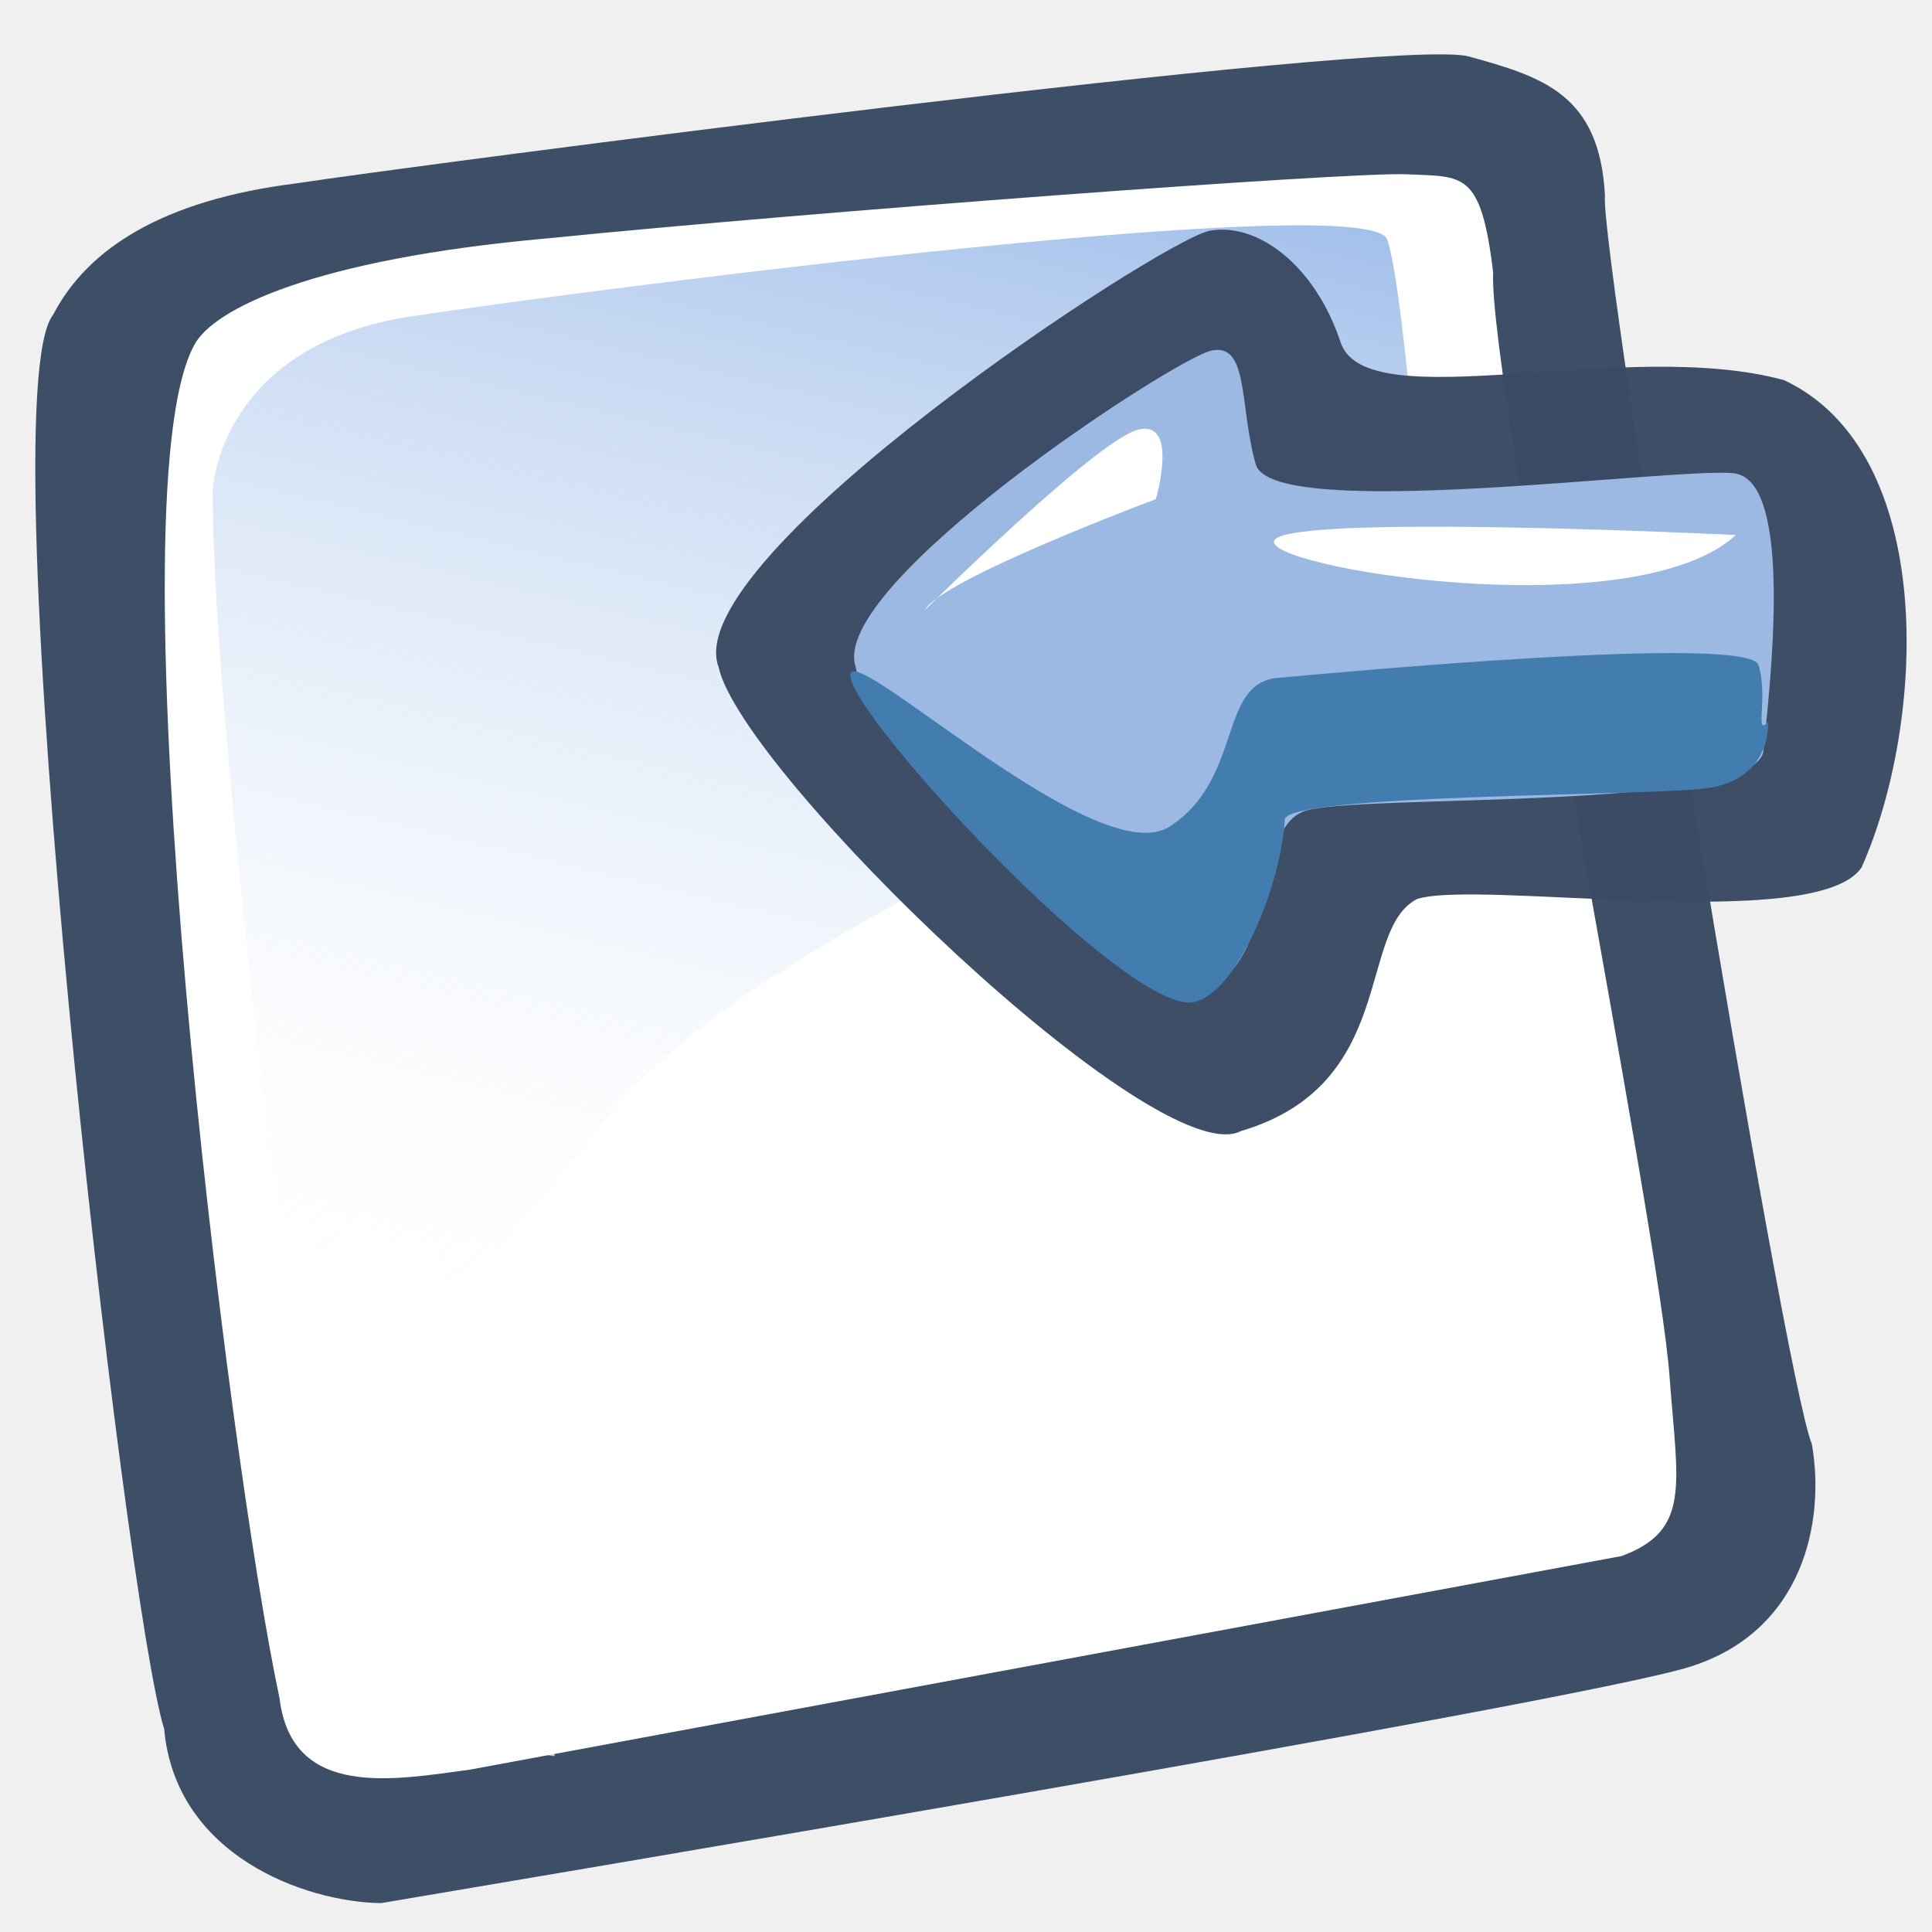
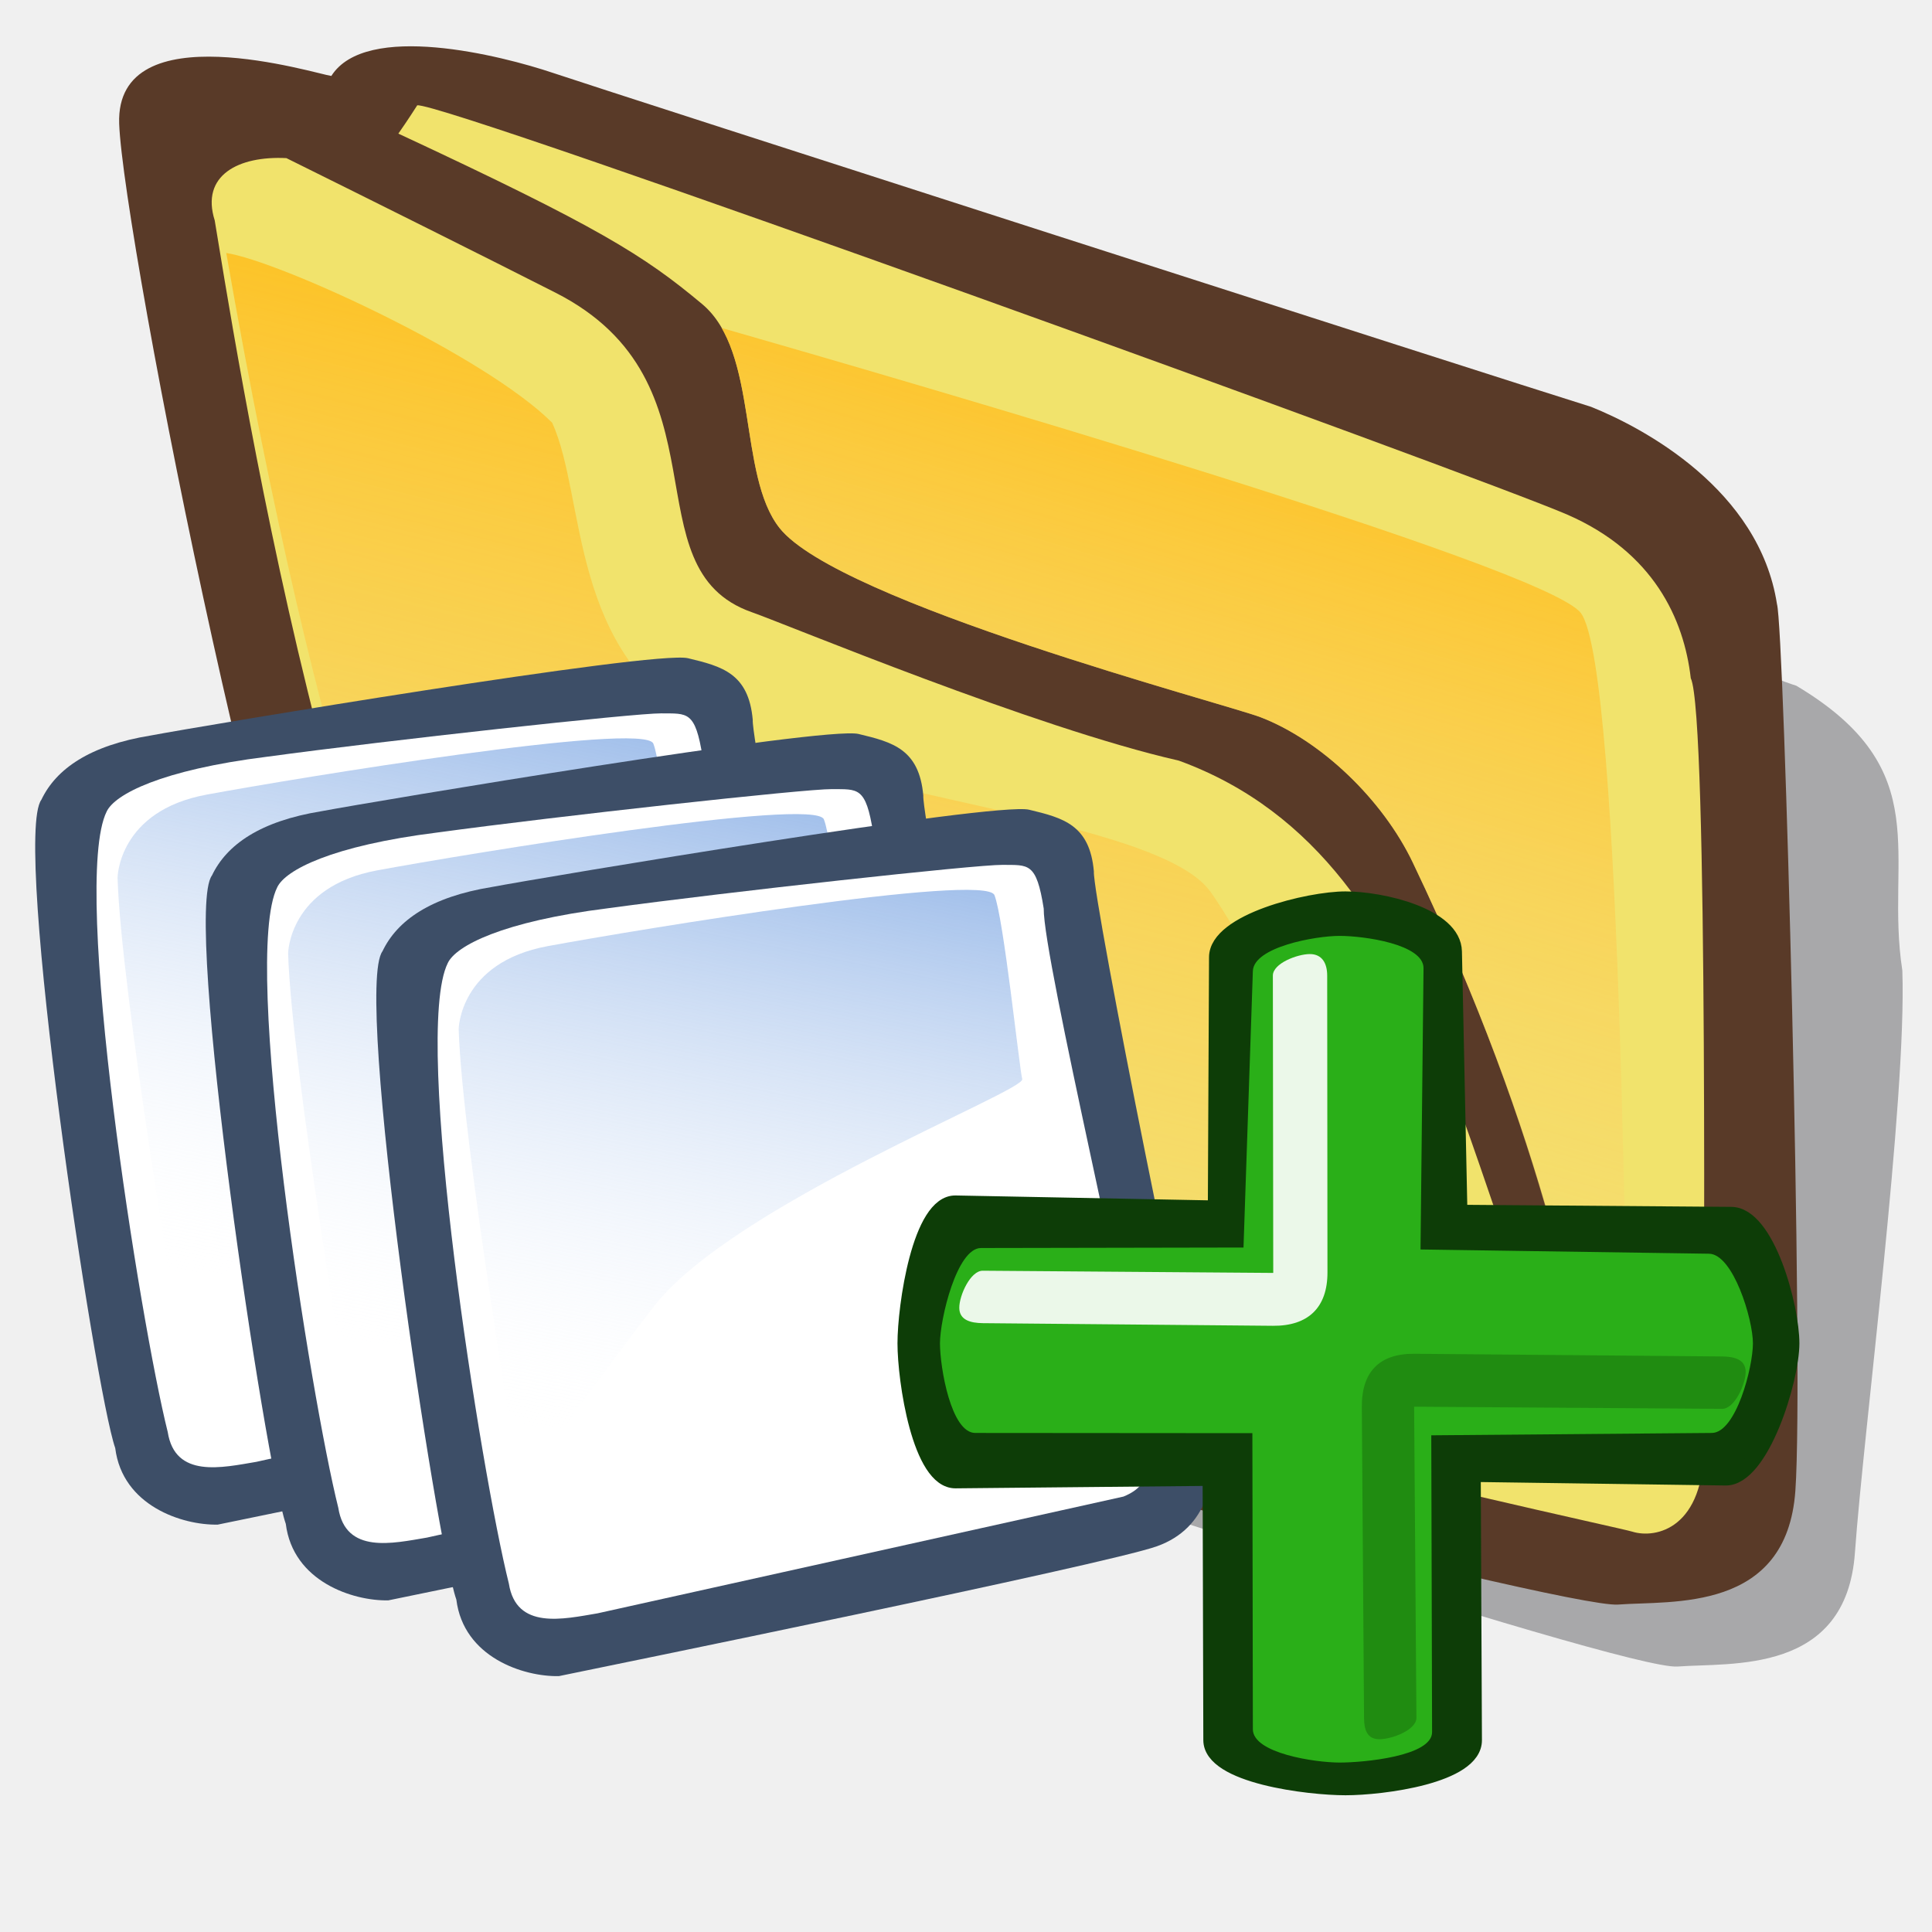
- <svg xmlns="http://www.w3.org/2000/svg" xmlns:xlink="http://www.w3.org/1999/xlink" id="svg548" width="90" height="90" version="1.0">
+ <svg xmlns="http://www.w3.org/2000/svg" xmlns:xlink="http://www.w3.org/1999/xlink" id="svg548" width="72pt" height="72pt" version="1.1">
  <defs id="defs550">
-     <defs id="defs848">
-       <linearGradient x1="0" y1="0" x2="1" y2="0" id="linearGradient556" gradientUnits="objectBoundingBox" spreadMethod="pad">
-         <stop style="stop-color:#ff8700;stop-opacity:1;" offset="0" id="stop557" />
-         <stop style="stop-color:#ffff8d;stop-opacity:0;" offset="1" id="stop558" />
-       </linearGradient>
-       <linearGradient x1="0" y1="0" x2="1" y2="0" id="linearGradient852" xlink:href="#linearGradient556" gradientUnits="objectBoundingBox" spreadMethod="pad" />
-     </defs>
-     <defs id="defs606">
-       <linearGradient id="linearGradient612">
-         <stop style="stop-color:#7fa8e3;stop-opacity:0.741;" offset="0" id="stop613" />
-         <stop style="stop-color:#ffffff;stop-opacity:0;" offset="1" id="stop614" />
-       </linearGradient>
-       <linearGradient xlink:href="#linearGradient612" id="linearGradient615" x1="50.644" y1="5.368" x2="35.752" y2="68.044" gradientUnits="userSpaceOnUse" spreadMethod="pad" />
-       <defs id="defs1099">
-         <linearGradient x1="0" y1="0" x2="1" y2="0" id="linearGradient1100" gradientUnits="objectBoundingBox" spreadMethod="pad">
-           <stop style="stop-color:#ff8700;stop-opacity:1;" offset="0" id="stop1101" />
-           <stop style="stop-color:#ffff8d;stop-opacity:0;" offset="1" id="stop1102" />
-         </linearGradient>
-         <linearGradient x1="0" y1="0" x2="1" y2="0" id="linearGradient1103" xlink:href="#linearGradient556" gradientUnits="objectBoundingBox" spreadMethod="pad" />
-       </defs>
-     </defs>
-     <linearGradient xlink:href="#linearGradient612" id="linearGradient1138" gradientUnits="userSpaceOnUse" spreadMethod="pad" x1="50.644" y1="5.368" x2="35.752" y2="68.044" gradientTransform="matrix(0.988665,0,0,0.988665,-2.204394,0.5222842)" />
+     <linearGradient id="linearGradient612">
+       <stop style="stop-color:#7fa8e3;stop-opacity:0.741;" offset="0" id="stop613" />
+       <stop style="stop-color:#ffffff;stop-opacity:0;" offset="1" id="stop614" />
+     </linearGradient>
+     <linearGradient xlink:href="#linearGradient612" id="linearGradient2449" gradientUnits="userSpaceOnUse" gradientTransform="matrix(0.4888523,0,0,0.4888523,0.5931344,42.01112)" spreadMethod="pad" x1="50.644" y1="5.368" x2="35.752" y2="68.044" />
+     <linearGradient id="linearGradient569">
+       <stop style="stop-color:#c57700;stop-opacity:1;" offset="0" id="stop570" />
+       <stop style="stop-color:#ffa75f;stop-opacity:0;" offset="1" id="stop571" />
+     </linearGradient>
+     <linearGradient id="linearGradient559">
+       <stop style="stop-color:#945700;stop-opacity:1;" offset="0" id="stop560" />
+       <stop style="stop-color:#ffa75f;stop-opacity:0;" offset="1" id="stop561" />
+     </linearGradient>
+     <linearGradient xlink:href="#linearGradient559" id="linearGradient562" x1="40.915" y1="31.732" x2="42.753" y2="35.486" gradientUnits="userSpaceOnUse" spreadMethod="pad" gradientTransform="matrix(1.228768,0,0,0.7275398,1.278344,1.873971)" />
+     <linearGradient xlink:href="#linearGradient559" id="linearGradient566" x1="59.03" y1="48.843" x2="58.344" y2="23.618" gradientUnits="userSpaceOnUse" spreadMethod="pad" gradientTransform="matrix(0.5734264,0,0,1.559009,1.563158,2.158776)" />
+     <linearGradient xlink:href="#linearGradient569" id="linearGradient568" x1="92.78" y1="64.944" x2="90.893" y2="42.879" gradientUnits="userSpaceOnUse" spreadMethod="pad" gradientTransform="matrix(0.7296653,0,0,1.225189,1.278344,1.873971)" />
+     <linearGradient xlink:href="#linearGradient3340" id="linearGradient3387" gradientUnits="userSpaceOnUse" gradientTransform="matrix(1.05092,-0.1486035,0.1724016,1.499373,-23.49063,-0.8037803)" spreadMethod="pad" x1="85.638" y1="17.444" x2="73.916" y2="54.628" />
+     <linearGradient spreadMethod="pad" gradientUnits="objectBoundingBox" id="linearGradient3340" y2="0" x2="1" y1="0" x1="0">
+       <stop id="stop3342" offset="0" style="stop-color:#ffb700;stop-opacity:1" />
+       <stop id="stop3344" offset="1" style="stop-color:#ffd58f;stop-opacity:0;" />
+     </linearGradient>
+     <linearGradient xlink:href="#linearGradient3340" id="linearGradient3296" gradientUnits="userSpaceOnUse" spreadMethod="pad" x1="60.645" y1="19.296" x2="35.371" y2="69.143" gradientTransform="matrix(1.418885,-0.200635,0.127692,1.110535,-36.59093,0.8722997)" />
  </defs>
-   <path style="fill:#3d4e67;fill-opacity:1;fill-rule:evenodd;stroke:none;stroke-width:1pt;stroke-linecap:butt;stroke-linejoin:miter;stroke-opacity:1" d="M 17.752,88.655 C 14.172,88.603 8.172,86.415 7.648,80.546 C 5.8,74.615 -0.623,18.562 2.477,14.658 C 4.078,11.585 7.565,9.328 13.77,8.546 C 18.847,7.768 65.026,1.688 68.431,2.632 C 71.836,3.576 74.519,4.374 74.764,9.106 C 74.512,11.68 83.089,64.179 84.405,67.274 C 85.033,70.901 84.002,75.968 78.751,77.637 C 73.501,79.306 21.897,87.947 17.752,88.655 z " id="path609" />
-   <path style="fill:#ffffff;fill-opacity:1;fill-rule:evenodd;stroke:none;stroke-width:1pt;stroke-linecap:butt;stroke-linejoin:miter;stroke-opacity:1" d="M 21.887,82.438 C 18.417,82.896 13.596,83.855 13.021,79.107 C 10.623,67.868 5.126,23.324 9.043,16.085 C 9.918,14.383 14.668,12.072 25.457,11.108 C 37.718,9.873 62.876,7.997 65.524,8.119 C 68.171,8.241 68.981,7.941 69.557,12.689 C 69.323,17.736 77.31,57.224 77.781,64.215 C 78.149,69.178 78.78,71.287 75.541,72.487" id="path608" />
-   <path style="fill:url(#linearGradient1138);fill-opacity:1;fill-rule:evenodd;stroke:none;stroke-width:1pt;stroke-linecap:butt;stroke-linejoin:miter;stroke-opacity:1" d="M 9.911,22.806 C 9.911,22.806 10.223,16.07 19.207,14.729 C 28.19,13.388 63.769,8.816 64.616,11.15 C 65.464,13.484 66.514,28.653 66.775,29.88 C 67.037,31.107 36.919,41.6 28.649,51.615 C 20.379,61.629 14.587,69.733 14.587,69.733 C 14.587,69.733 9.851,34.414 9.911,22.806 z " id="path636" />
-   <path style="font-size:12px;fill:#ffffff;fill-opacity:0.704;fill-rule:evenodd;stroke-width:1pt" d="M 14.222,73.348 L 14.222,80.039 L 25.832,81.81 L 25.832,75.119 L 14.222,73.348 z " id="path573" />
-   <g id="g921" transform="matrix(0.945468,0,0,0.945468,-4.129946,-123.4948)">
-     <path d="M 51.967,36.049 C 53.96,37.045 65.472,34.771 65.757,32.635 C 66.874,29.084 63.845,27.778 64.064,26.236 C 64.491,24.812 69.39,19.309 68.836,17.581 C 67.242,14.436 62.97,10.567 59.959,12.438 C 57.364,14.781 55.631,20.715 54.064,20.145 C 52.498,19.576 51.112,20.063 50.685,21.06 C 50.258,22.057 49.688,35.337 51.967,36.049 z " transform="matrix(1.435965,1.971143,-1.73768,1.265889,27.79248,15.41795)" style="fill:#3c4c65;fill-opacity:0.981;fill-rule:evenodd;stroke-width:1pt" id="path582" />
-     <path d="M 51.551,35.459 C 53.544,36.456 64.225,34.889 64.51,32.753 C 64.794,30.617 61.661,29.193 62.089,27.769 C 62.516,26.345 69.494,17.658 68.212,16.519 C 66.93,15.38 62.658,11.392 61.519,12.674 C 60.38,13.956 55.111,23.782 53.544,23.212 C 51.978,22.642 50.696,21.361 50.269,22.358 C 49.842,23.354 49.272,34.747 51.551,35.459 z " style="fill:#9bb9e3;fill-opacity:1;fill-rule:evenodd;stroke-width:1pt" id="path581" transform="matrix(1.048427,1.439171,-1.439171,1.048427,43.51239,52.10931)" />
-     <path d="M 67.642,15.949 C 67.642,15.949 69.067,16.804 68.07,18.513 C 67.073,20.221 61.519,27.769 61.946,28.339 C 63.513,29.62 65.364,32.753 64.367,33.608 C 62.658,35.174 52.832,36.313 51.693,35.744 C 50.554,35.174 60.095,33.465 60.237,31.044 C 60.38,28.623 57.816,27.627 58.671,26.203 C 59.525,24.779 65.364,14.953 66.218,15.237 C 67.073,15.522 67.785,16.519 67.642,15.949 z " style="fill:#437caf;fill-opacity:1;fill-rule:evenodd;stroke-width:1pt" id="path583" transform="matrix(1.048427,1.439171,-1.439171,1.048427,43.51239,52.10931)" />
-     <path d="M 89.897,156.978 C 89.897,156.978 68.104,155.914 67.172,157.22 C 66.241,158.526 84.812,161.624 89.897,156.978 z " style="font-size:12px;fill:#ffffff;fill-rule:evenodd;stroke-width:1pt" id="path588" />
-     <path d="M 49.931,160.683 C 49.931,160.683 58.314,152.38 60.401,151.801 C 62.489,151.221 61.317,155.211 61.317,155.211 C 61.317,155.211 50.713,159.172 49.931,160.683 z " style="font-size:12px;fill:#ffffff;fill-rule:evenodd;stroke-width:1pt" id="path589" />
+   <path d="M 27.751,4.801 C 27.066,4.721 17.014,1.558 17.209,7.173 17.404,12.789 20.712,53.493 24.898,58.545 c 1.951,3.251 6.54,7.892 14.053,10.533 6.103,2.135 41.726,13.934 44.406,13.731 2.68,-0.203 8.383,0.402 8.813,-5.655 0.43,-6.057 2.578,-22.482 2.356,-28.93 C 93.646,42.53 96.312,38.273 89.255,34.072 84.582,32.617 36.85,11.696 34.272,10.826 31.693,9.956 29.592,9.648 27.751,4.801 Z" style="font-size:12px;fill:#000009;fill-opacity:0.301;fill-rule:evenodd;stroke-width:1.265pt" id="folder_svg_path783" />
+   <path d="M 16.464,3.774 C 15.779,3.695 5.727,0.531 5.922,6.147 6.117,11.762 14.001,51.938 18.187,56.989 c 1.951,3.251 6.54,7.892 14.053,10.533 6.103,2.135 45.477,12.411 48.158,12.208 2.68,-0.203 8.383,0.402 8.813,-5.655 C 89.641,68.02 88.659,31.201 88.297,30.018 87.417,24.323 81.657,21.258 79.059,20.215 74.386,18.76 30.066,4.496 27.487,3.626 24.909,2.757 18.18,1.063 16.464,3.774 Z" style="font-size:12px;fill:#593a28;fill-rule:evenodd;stroke-width:1.265pt" id="folder_svg_path554" />
+   <path style="font-size:12px;fill:#f1e36c;fill-opacity:1;fill-rule:evenodd;stroke-width:1pt" d="m 20.732,5.233 c 0,0 -0.482,0.759 -0.938,1.406 9.961,4.642 12.206,6.054 15.094,8.469 2.837,2.373 1.756,8.481 3.844,11.125 2.922,3.701 22.168,8.738 23.906,9.406 2.998,1.153 6.064,4.084 7.562,7.219 6.7,14.016 8.355,23.71 9.375,29.625 -6.963,-11.166 -7.098,-29.62 -21,-34.688 -7.172,-1.631 -19.454,-6.757 -21.219,-7.375 -6.172,-2.16 -1.008,-11.432 -9.75,-15.875 -3.391,-1.724 -9.2,-4.619 -13.375,-6.688 -2.379,-0.121 -4.269,0.853 -3.562,3.094 0.681,3.96 6.476,42.41 15.438,47.844 8.979,7.547 53.832,16.949 55,17.312 1.168,0.364 3.598,-0.148 3.563,-4.375 -0.035,-4.227 0.228,-36.217 -0.656,-38.031 -0.339,-2.95 -1.855,-6.26 -6.125,-8.125 C 73.618,23.712 22.062,5.045 20.732,5.233 Z" id="folder_svg_path552" />
+   <path style="font-size:12px;fill:url(#linearGradient3387);fill-opacity:1;fill-rule:evenodd;stroke-width:1pt" d="m 35.857,16.295 c 1.633,2.815 1.074,7.657 2.875,9.938 2.922,3.701 22.168,8.738 23.906,9.406 2.998,1.153 6.064,4.084 7.562,7.219 3.813,7.978 5.955,14.504 7.312,19.781 2.019,4.752 3.441,8.335 3.406,8.031 -0.1,-0.868 -0.262,-37.52 -2.375,-40.219 -1.819,-2.323 -33.486,-11.516 -42.688,-14.156 z" id="folder_svg_path562" />
+   <path style="font-size:12px;fill:url(#linearGradient3296);fill-opacity:1;fill-rule:evenodd;stroke-width:1.265pt" d="m 11.243,12.571 c 2.652,0.408 12.857,5.095 16.195,8.436 1.705,3.749 0.793,11.54 7.571,15.07 6.779,3.53 22.474,4.593 25.12,8.209 2.646,3.616 13.763,25.261 14.644,27.381 0.881,2.12 -48.961,-10.342 -51.177,-15.765 C 20.562,50.48 15.914,39.343 11.243,12.571 Z" id="folder_svg_path635" />
+   <path style="font-size:12px;fill:#ffffff;fill-opacity:0.704;fill-rule:evenodd;stroke-width:1pt" d="M 31.429,70.804 L 31.429,77.881 L 43.71,79.754 L 43.71,72.677 L 31.429,70.804 z " id="path573" />
+   <use x="0" y="0" xlink:href="#g2408" id="use2417" transform="translate(-16.94986,-7.528131)" width="90" height="90" />
+   <use x="0" y="0" xlink:href="#g2408" id="use2415" transform="translate(-8.474928,-3.764067)" width="90" height="90" />
+   <g id="g2408" transform="matrix(0.9916167,-3.4814919e-2,3.4814919e-2,0.9916167,14.41634,-1.22179)">
+     <path id="path609" d="M 10.461,85.589 C 8.691,85.563 5.724,84.482 5.465,81.579 C 4.551,78.647 1.375,50.931 2.908,49.001 C 3.7,47.481 5.424,46.365 8.492,45.978 C 11.002,45.594 33.836,42.588 35.519,43.054 C 37.203,43.521 38.529,43.915 38.651,46.256 C 38.526,47.528 42.767,73.486 43.418,75.017 C 43.728,76.81 43.219,79.316 40.622,80.141 C 38.026,80.966 12.51,85.239 10.461,85.589 z " style="fill:#3d4e67;fill-opacity:1;fill-rule:evenodd;stroke:none;stroke-width:1pt;stroke-linecap:butt;stroke-linejoin:miter;stroke-opacity:1" />
+     <path id="path608" d="M 12.505,82.515 C 10.789,82.742 8.406,83.215 8.121,80.868 C 6.936,75.311 4.218,53.285 6.155,49.706 C 6.587,48.864 8.936,47.722 14.271,47.245 C 20.333,46.635 32.773,45.707 34.082,45.767 C 35.391,45.827 35.791,45.679 36.076,48.027 C 35.96,50.523 39.909,70.048 40.143,73.505 C 40.324,75.959 40.637,77.001 39.035,77.595" style="fill:#ffffff;fill-opacity:1;fill-rule:evenodd;stroke:none;stroke-width:1pt;stroke-linecap:butt;stroke-linejoin:miter;stroke-opacity:1" />
+     <path id="path636" d="M 6.584,53.03 C 6.584,53.03 6.738,49.699 11.18,49.036 C 15.622,48.373 33.214,46.112 33.633,47.266 C 34.052,48.42 34.571,55.92 34.701,56.527 C 34.83,57.134 19.938,62.322 15.849,67.274 C 11.76,72.226 8.896,76.233 8.896,76.233 C 8.896,76.233 6.554,58.769 6.584,53.03 z " style="fill:url(#linearGradient2449);fill-opacity:1;fill-rule:evenodd;stroke:none;stroke-width:1pt;stroke-linecap:butt;stroke-linejoin:miter;stroke-opacity:1" />
+   </g>
+   <g id="g4655" transform="matrix(2.672699,0,0,2.672699,9.452042,9.628494)">
+     <path id="path584" d="M 14.23,18.758 C 13.554,18.744 13.284,20.695 13.284,21.372 C 13.284,22.049 13.554,23.94 14.23,23.933 L 18.957,23.887 L 18.97,28.749 C 18.972,29.425 20.801,29.639 21.478,29.639 C 22.155,29.639 23.883,29.425 23.88,28.749 L 23.858,23.814 L 28.544,23.88 C 29.22,23.89 29.782,22.049 29.782,21.372 C 29.782,20.695 29.327,18.975 28.65,18.97 L 23.61,18.931 L 23.508,14.088 C 23.494,13.411 22.155,13.105 21.478,13.105 C 20.801,13.105 19.079,13.517 19.076,14.194 L 19.054,18.851 L 14.23,18.758 z " style="font-size:12px;fill:#0d3d07;fill-rule:evenodd;stroke:#0d3d07;stroke-width:0.27" />
+     <path id="path589" d="M 14.701,19.6 C 14.252,19.6 13.939,20.923 13.939,21.372 C 13.939,21.821 14.145,23.038 14.595,23.038 L 19.747,23.042 L 19.756,28.547 C 19.757,28.996 20.92,29.166 21.369,29.166 C 21.818,29.166 23.089,29.049 23.088,28.6 L 23.073,23.082 L 28.289,23.038 C 28.738,23.034 29.053,21.821 29.053,21.372 C 29.053,20.923 28.685,19.712 28.236,19.706 L 22.873,19.627 L 22.929,14.399 C 22.933,13.95 21.818,13.797 21.369,13.797 C 20.92,13.797 19.771,14.003 19.756,14.452 L 19.582,19.591 L 14.701,19.6 z " style="font-size:12px;fill:#2aaf18;fill-opacity:1;fill-rule:evenodd;stroke:none;stroke-width:0.839pt" />
+     <path id="path592" d="M 21.782,22.556 L 21.823,28.332 C 21.824,28.561 21.881,28.732 22.11,28.732 C 22.339,28.732 22.799,28.561 22.797,28.332 L 22.754,22.55 L 28.481,22.59 C 28.71,22.592 28.918,22.132 28.918,21.903 C 28.918,21.674 28.71,21.618 28.481,21.616 L 22.759,21.566 C 22.107,21.561 21.777,21.904 21.782,22.556 z " style="font-size:12px;fill:#208c11;fill-opacity:1;fill-rule:evenodd;stroke:none;stroke-width:0.839pt" />
+     <path id="path3559" d="M 21.143,20.056 L 21.138,14.536 C 21.138,14.307 21.044,14.135 20.815,14.135 C 20.586,14.135 20.127,14.307 20.128,14.536 L 20.135,20.063 L 14.735,20.022 C 14.506,20.02 14.298,20.48 14.298,20.71 C 14.298,20.939 14.506,20.994 14.735,20.997 L 20.129,21.046 C 20.782,21.052 21.143,20.709 21.143,20.056 z " style="font-size:12px;fill:#ebf8e9;fill-opacity:1;fill-rule:evenodd;stroke:none;stroke-width:0.839pt" />
  </g>
</svg>
